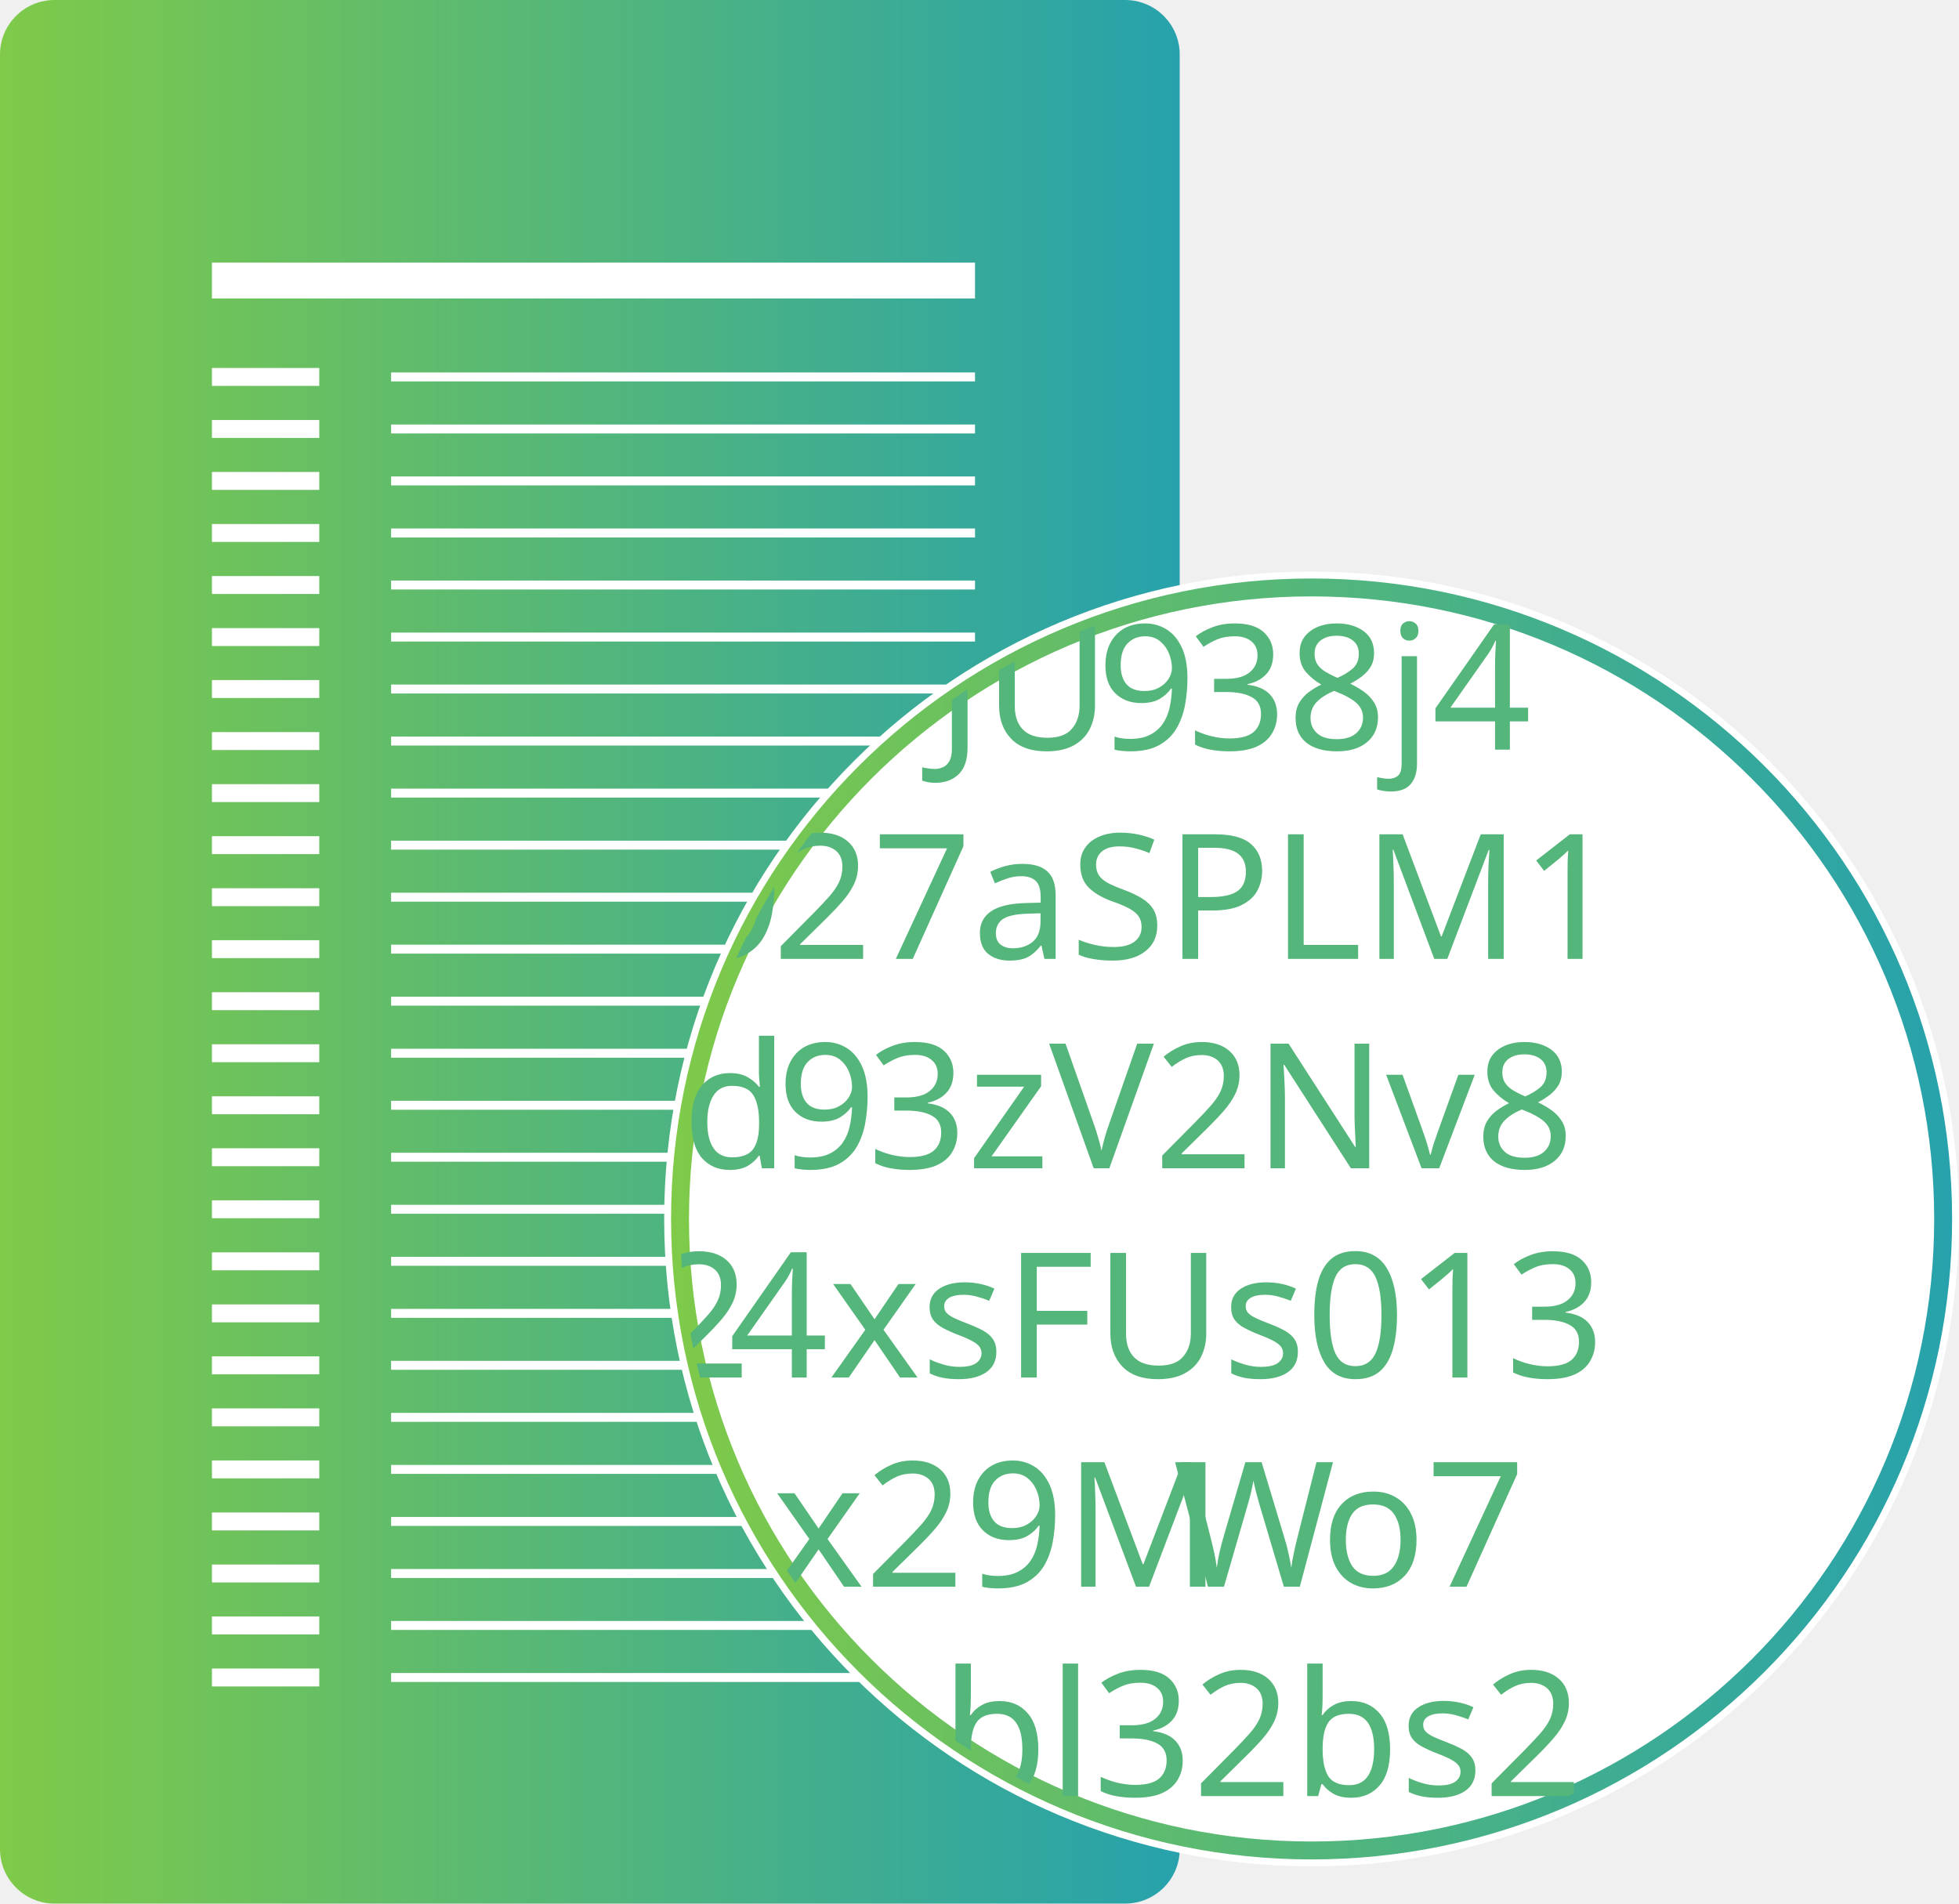
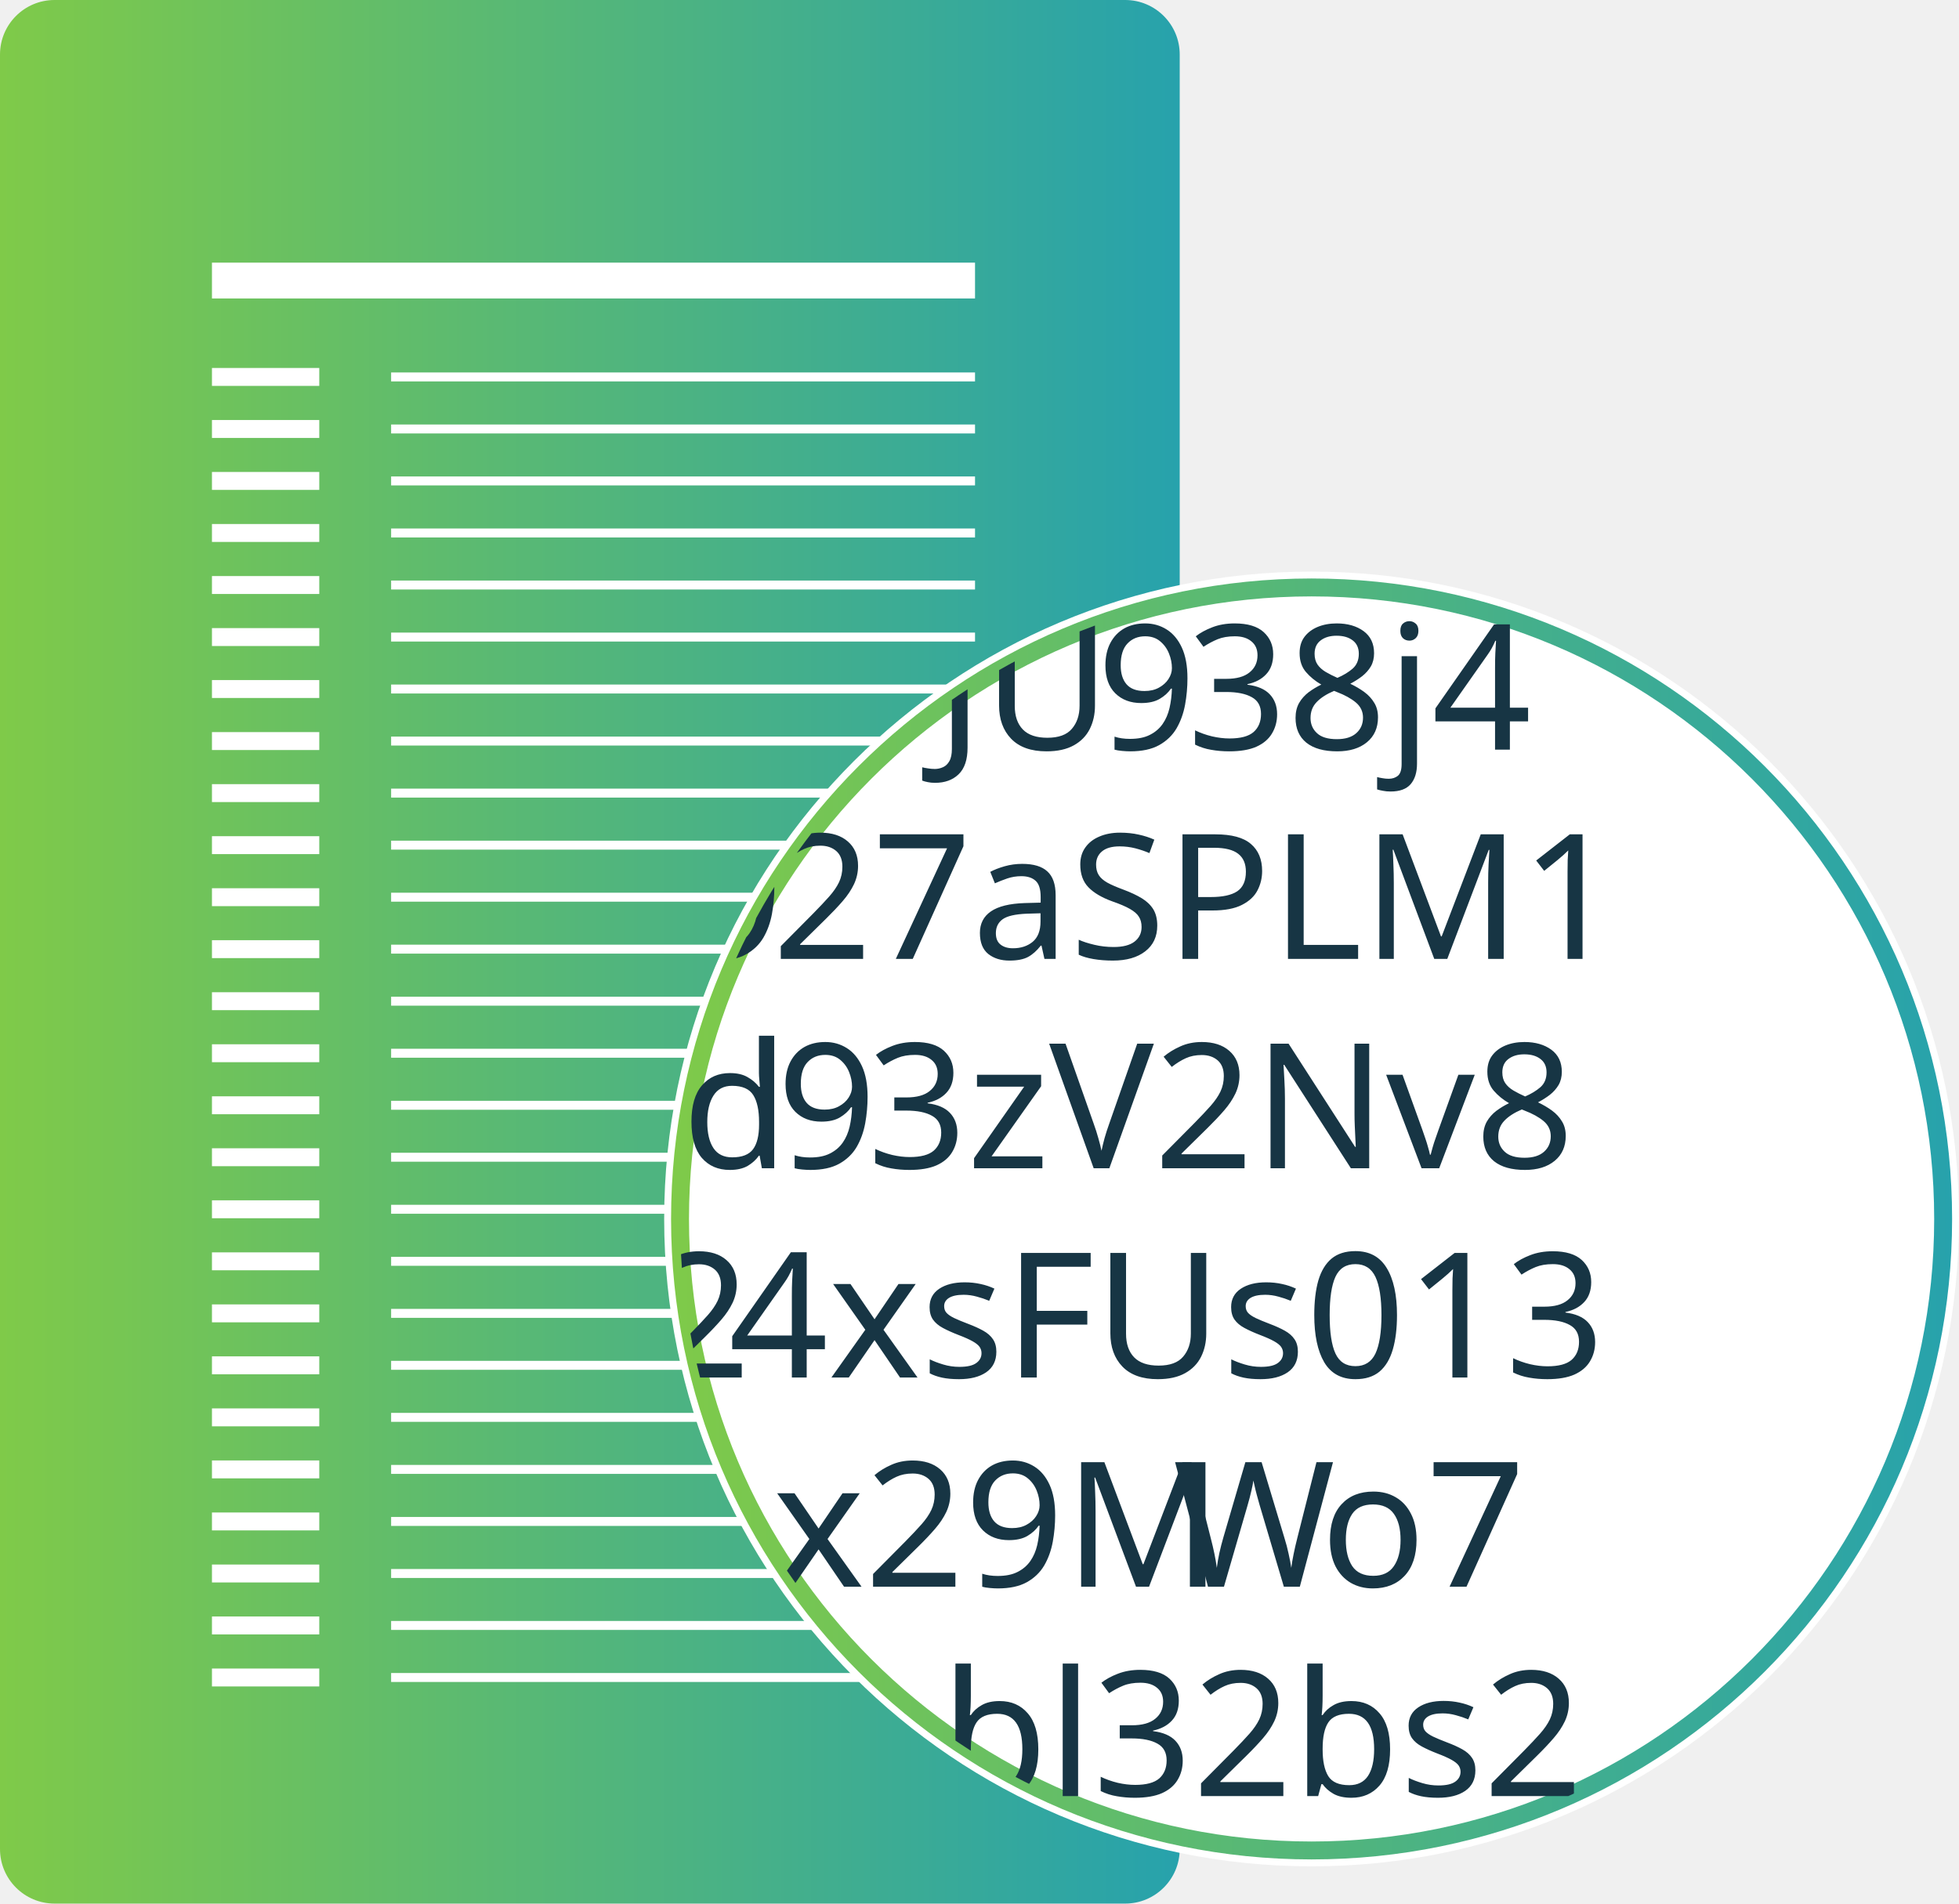
<svg xmlns="http://www.w3.org/2000/svg" xmlns:xlink="http://www.w3.org/1999/xlink" viewBox="0 0 218.68 212.51">
  <defs>
-     <style>.cls-1,.cls-6{fill:none;}.cls-2{fill:url(#linear-gradient);}.cls-3,.cls-4,.cls-5,.cls-9{fill:#54b67a;}.cls-3,.cls-4,.cls-5,.cls-6{stroke:#fff;}.cls-3,.cls-4,.cls-5,.cls-6,.cls-7{stroke-miterlimit:10;}.cls-3{stroke-width:4px;}.cls-5,.cls-7{stroke-width:2px;}.cls-6{stroke-width:3px;}.cls-7{fill:#fff;stroke:url(#linear-gradient-2);}.cls-8{clip-path:url(#clip-path);}.cls-9{font-size:19.47px;font-family:Mukta-Medium, Mukta;font-weight:500;}.cls-10{letter-spacing:-0.01em;}.cls-11{letter-spacing:-0.02em;}.cls-12{letter-spacing:-0.04em;}.cls-13{letter-spacing:0em;}.cls-14{letter-spacing:-0.01em;}</style>
+     <style>.cls-1,.cls-6{fill:none;}.cls-2{fill:url(#linear-gradient);}.cls-3,.cls-4,.cls-5,.cls-9{fill:#173544;}.cls-3,.cls-4,.cls-5,.cls-6{stroke:#fff;}.cls-3,.cls-4,.cls-5,.cls-6,.cls-7{stroke-miterlimit:10;}.cls-3{stroke-width:4px;}.cls-5,.cls-7{stroke-width:2px;}.cls-6{stroke-width:3px;}.cls-7{fill:#fff;stroke:url(#linear-gradient-2);}.cls-8{clip-path:url(#clip-path);}.cls-9{font-size:19.47px;font-family:Mukta-Medium, Mukta;font-weight:500;}.cls-10{letter-spacing:-0.01em;}.cls-11{letter-spacing:-0.02em;}.cls-12{letter-spacing:-0.04em;}.cls-13{letter-spacing:0em;}.cls-14{letter-spacing:-0.01em;}</style>
    <linearGradient id="linear-gradient" y1="106.25" x2="131.69" y2="106.25" gradientUnits="userSpaceOnUse">
      <stop offset="0" stop-color="#7fca49" />
      <stop offset="1" stop-color="#27a2ac" />
    </linearGradient>
    <linearGradient id="linear-gradient-2" x1="74.91" y1="136.08" x2="217.91" y2="136.08" xlink:href="#linear-gradient" />
    <clipPath id="clip-path">
      <circle class="cls-1" cx="146.41" cy="136.08" r="70.5" />
    </clipPath>
  </defs>
  <g id="Laag_2" data-name="Laag 2">
    <g id="Grid">
      <rect class="cls-2" width="131.69" height="212.51" rx="6.09" />
      <line class="cls-3" x1="23.66" y1="31.32" x2="108.84" y2="31.32" />
      <line class="cls-4" x1="43.66" y1="42.08" x2="108.84" y2="42.08" />
      <line class="cls-4" x1="43.66" y1="47.89" x2="108.84" y2="47.89" />
      <line class="cls-4" x1="43.66" y1="53.69" x2="108.84" y2="53.69" />
      <line class="cls-4" x1="43.66" y1="59.5" x2="108.84" y2="59.5" />
      <line class="cls-4" x1="43.66" y1="65.31" x2="108.84" y2="65.31" />
      <line class="cls-4" x1="43.66" y1="71.12" x2="108.84" y2="71.12" />
      <line class="cls-4" x1="43.66" y1="76.92" x2="108.84" y2="76.92" />
      <line class="cls-4" x1="43.66" y1="82.73" x2="108.84" y2="82.73" />
      <line class="cls-4" x1="43.66" y1="88.54" x2="108.84" y2="88.54" />
      <line class="cls-4" x1="43.66" y1="94.35" x2="108.84" y2="94.35" />
      <line class="cls-4" x1="43.66" y1="100.16" x2="108.84" y2="100.16" />
      <line class="cls-4" x1="43.66" y1="105.96" x2="108.84" y2="105.96" />
      <line class="cls-4" x1="43.66" y1="111.77" x2="108.84" y2="111.77" />
      <line class="cls-4" x1="43.66" y1="117.58" x2="108.84" y2="117.58" />
      <line class="cls-4" x1="43.66" y1="123.39" x2="108.84" y2="123.39" />
      <line class="cls-4" x1="43.66" y1="129.19" x2="108.84" y2="129.19" />
      <line class="cls-4" x1="43.66" y1="135" x2="108.84" y2="135" />
      <line class="cls-4" x1="43.66" y1="140.81" x2="108.84" y2="140.81" />
      <line class="cls-4" x1="43.66" y1="146.62" x2="108.84" y2="146.62" />
      <line class="cls-4" x1="43.66" y1="152.42" x2="108.84" y2="152.42" />
      <line class="cls-4" x1="43.66" y1="158.23" x2="108.84" y2="158.23" />
      <line class="cls-4" x1="43.66" y1="164.04" x2="108.84" y2="164.04" />
      <line class="cls-4" x1="43.66" y1="169.85" x2="108.84" y2="169.85" />
      <line class="cls-4" x1="43.66" y1="175.66" x2="108.84" y2="175.66" />
      <line class="cls-4" x1="43.66" y1="181.46" x2="108.84" y2="181.46" />
      <line class="cls-4" x1="43.66" y1="187.27" x2="108.84" y2="187.27" />
      <line class="cls-5" x1="23.66" y1="42.08" x2="35.64" y2="42.08" />
      <line class="cls-5" x1="23.66" y1="47.89" x2="35.64" y2="47.89" />
      <line class="cls-5" x1="23.66" y1="53.69" x2="35.64" y2="53.69" />
      <line class="cls-5" x1="23.66" y1="59.5" x2="35.64" y2="59.5" />
      <line class="cls-5" x1="23.66" y1="65.31" x2="35.64" y2="65.31" />
      <line class="cls-5" x1="23.66" y1="71.12" x2="35.64" y2="71.12" />
      <line class="cls-5" x1="23.66" y1="76.92" x2="35.64" y2="76.92" />
      <line class="cls-5" x1="23.66" y1="82.73" x2="35.64" y2="82.73" />
      <line class="cls-5" x1="23.66" y1="88.54" x2="35.64" y2="88.54" />
      <line class="cls-5" x1="23.66" y1="94.35" x2="35.64" y2="94.35" />
      <line class="cls-5" x1="23.66" y1="100.16" x2="35.64" y2="100.16" />
      <line class="cls-5" x1="23.66" y1="105.96" x2="35.64" y2="105.96" />
      <line class="cls-5" x1="23.66" y1="111.77" x2="35.64" y2="111.77" />
      <line class="cls-5" x1="23.66" y1="117.58" x2="35.64" y2="117.58" />
      <line class="cls-5" x1="23.66" y1="123.39" x2="35.64" y2="123.39" />
      <line class="cls-5" x1="23.66" y1="129.19" x2="35.64" y2="129.19" />
      <line class="cls-5" x1="23.66" y1="135" x2="35.64" y2="135" />
      <line class="cls-5" x1="23.66" y1="140.81" x2="35.64" y2="140.81" />
      <line class="cls-5" x1="23.66" y1="146.62" x2="35.64" y2="146.62" />
      <line class="cls-5" x1="23.66" y1="152.42" x2="35.64" y2="152.42" />
      <line class="cls-5" x1="23.66" y1="158.23" x2="35.64" y2="158.23" />
      <line class="cls-5" x1="23.66" y1="164.04" x2="35.64" y2="164.04" />
      <line class="cls-5" x1="23.66" y1="169.85" x2="35.64" y2="169.85" />
      <line class="cls-5" x1="23.66" y1="175.66" x2="35.64" y2="175.66" />
      <line class="cls-5" x1="23.66" y1="181.46" x2="35.64" y2="181.46" />
      <line class="cls-5" x1="23.66" y1="187.27" x2="35.64" y2="187.27" />
      <circle class="cls-6" cx="146.41" cy="136.08" r="70.77" />
      <circle class="cls-7" cx="146.41" cy="136.08" r="70.5" />
      <g class="cls-8">
        <text class="cls-9" transform="translate(104.46 83.69)">JU<tspan class="cls-10" x="17.97" y="0">9</tspan>
          <tspan x="28.07" y="0">38j4</tspan>
          <tspan class="cls-11" x="-28.15" y="23.36">9</tspan>
          <tspan x="-18.24" y="23.36">27aSPLM1</tspan>
          <tspan x="-28.35" y="46.73">d</tspan>
          <tspan class="cls-10" x="-17.74" y="46.73">9</tspan>
          <tspan x="-7.63" y="46.73">3zV2Nv8</tspan>
          <tspan x="-41.24" y="70.09">2</tspan>
          <tspan class="cls-12" x="-31.79" y="70.09">2</tspan>
          <tspan class="cls-13" x="-23.13" y="70.09">4xsFUs013</tspan>
          <tspan x="-18.24" y="93.45">x29M</tspan>
          <tspan class="cls-14" x="26.48" y="93.45">W</tspan>
          <tspan x="42.93" y="93.45">o7</tspan>
          <tspan x="0.54" y="116.82">bl32bs2</tspan>
        </text>
      </g>
    </g>
  </g>
</svg>
